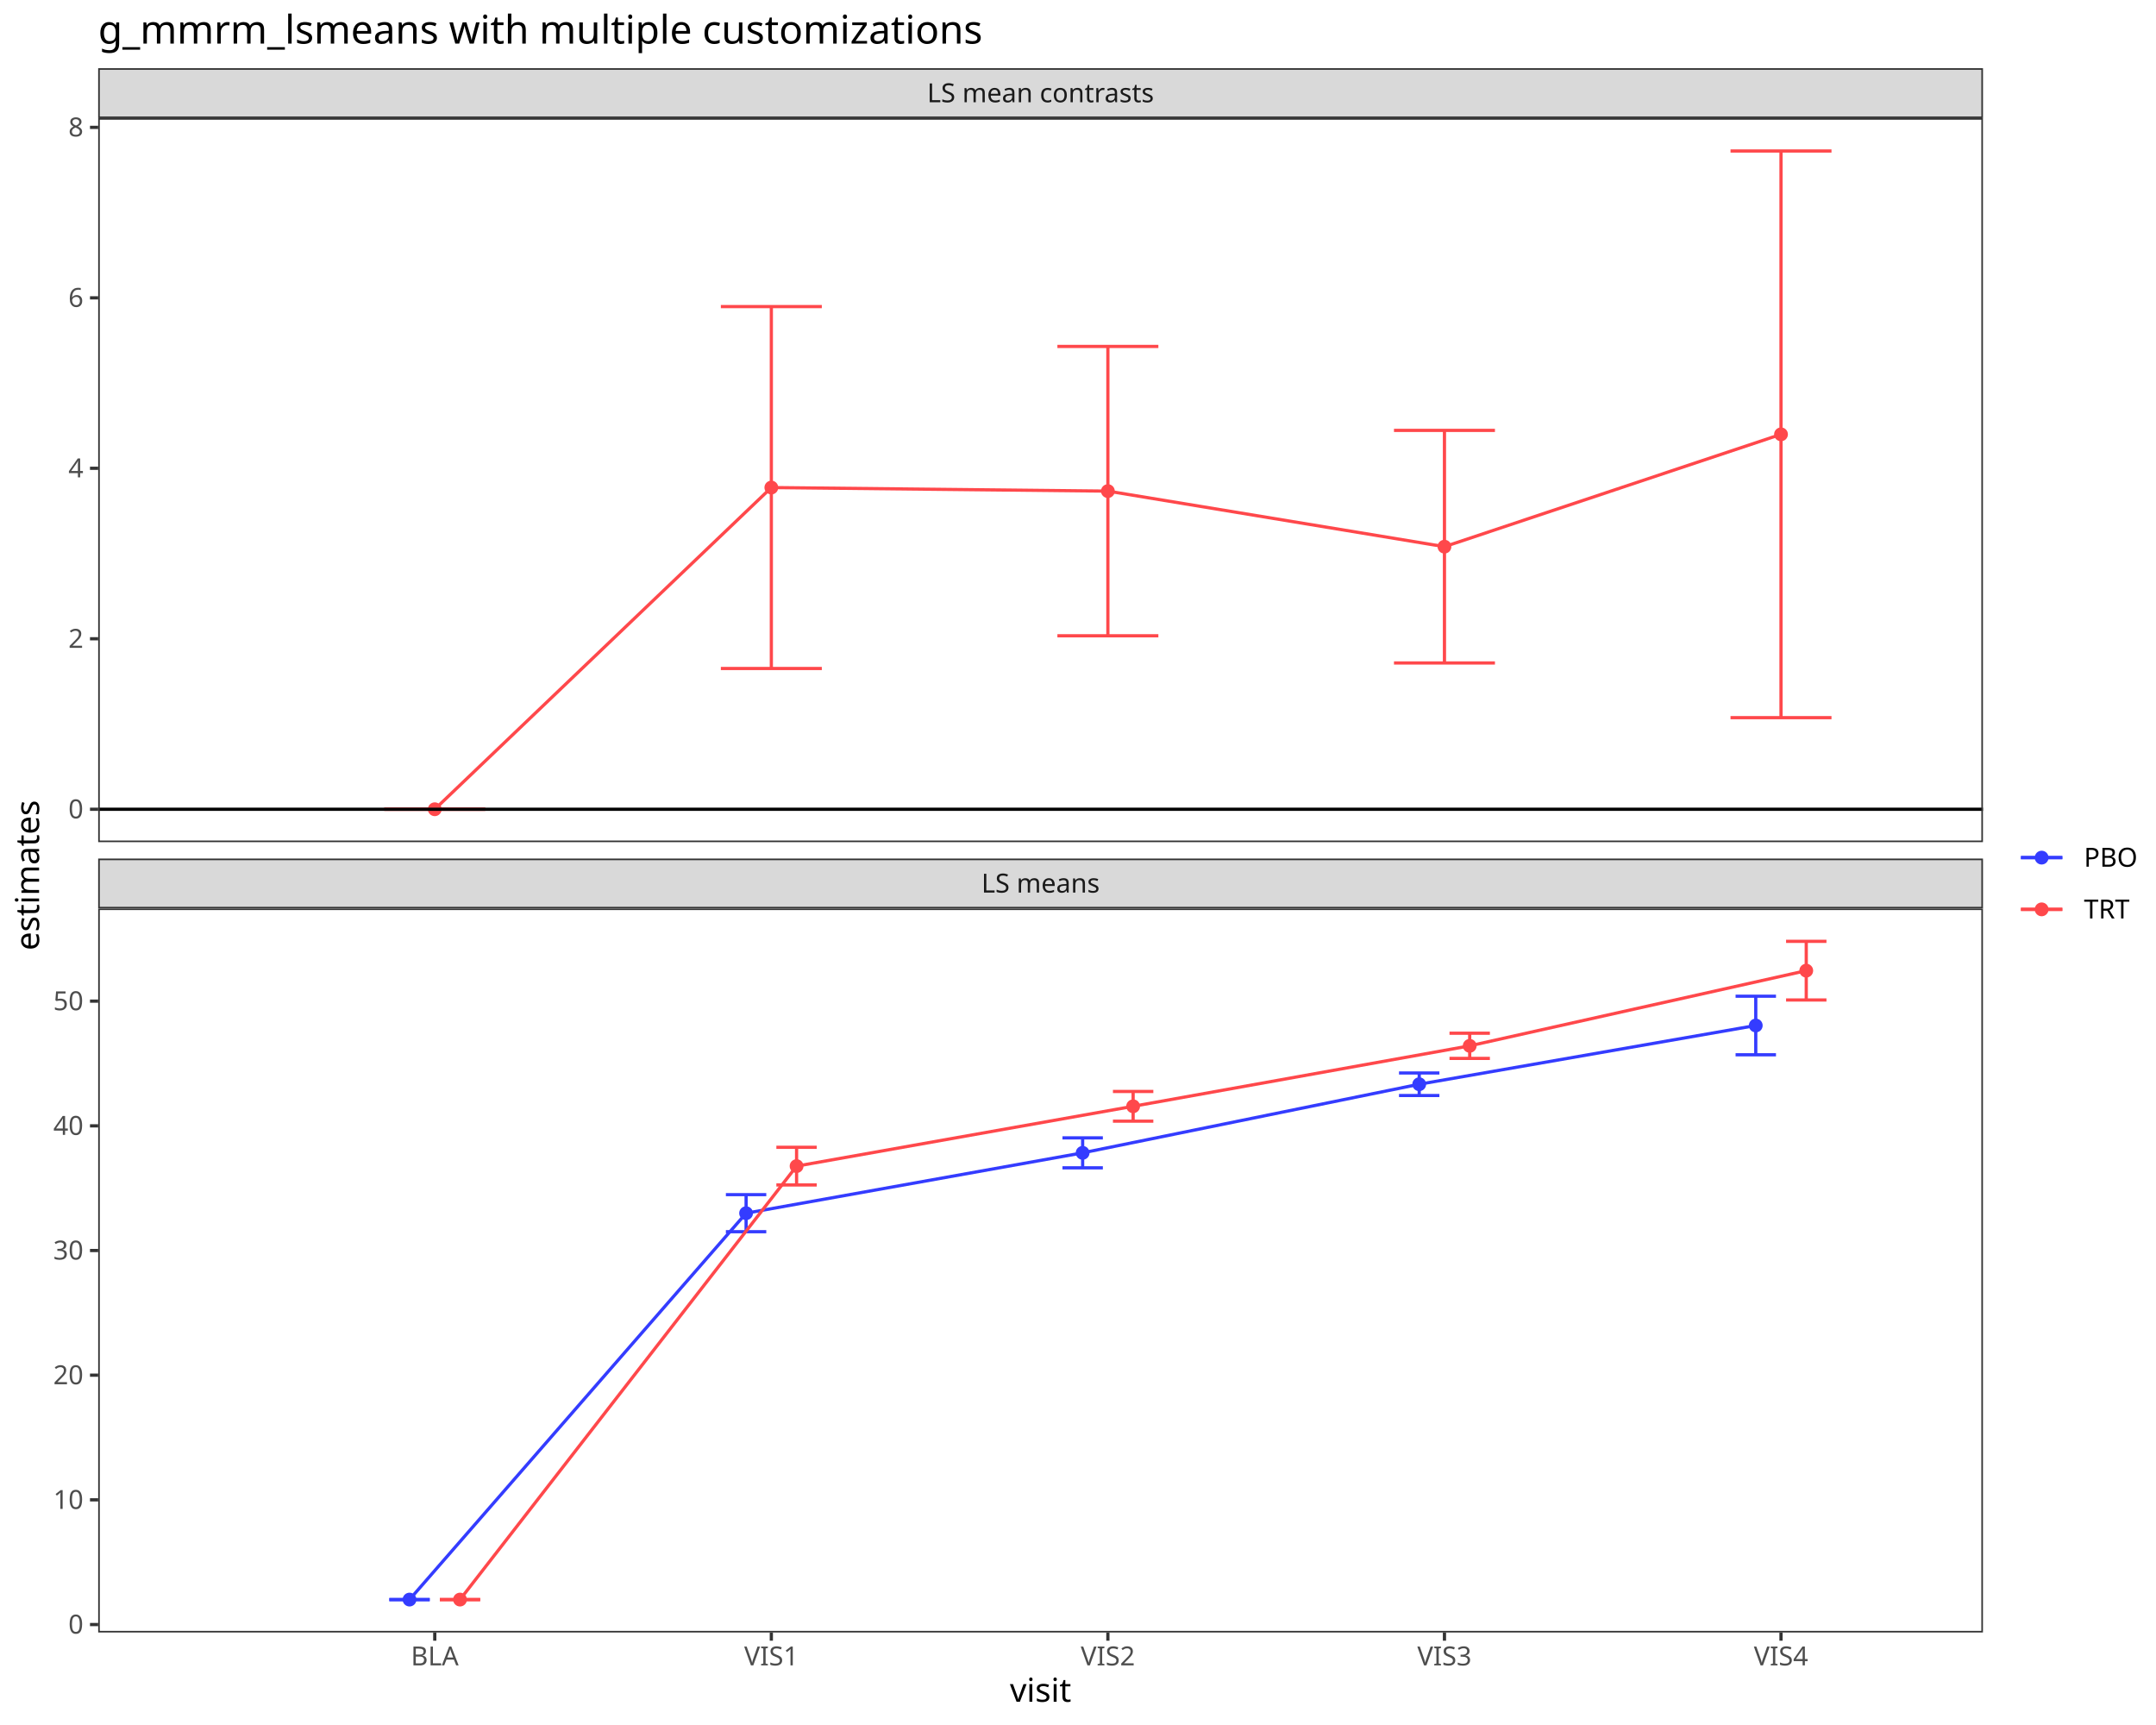
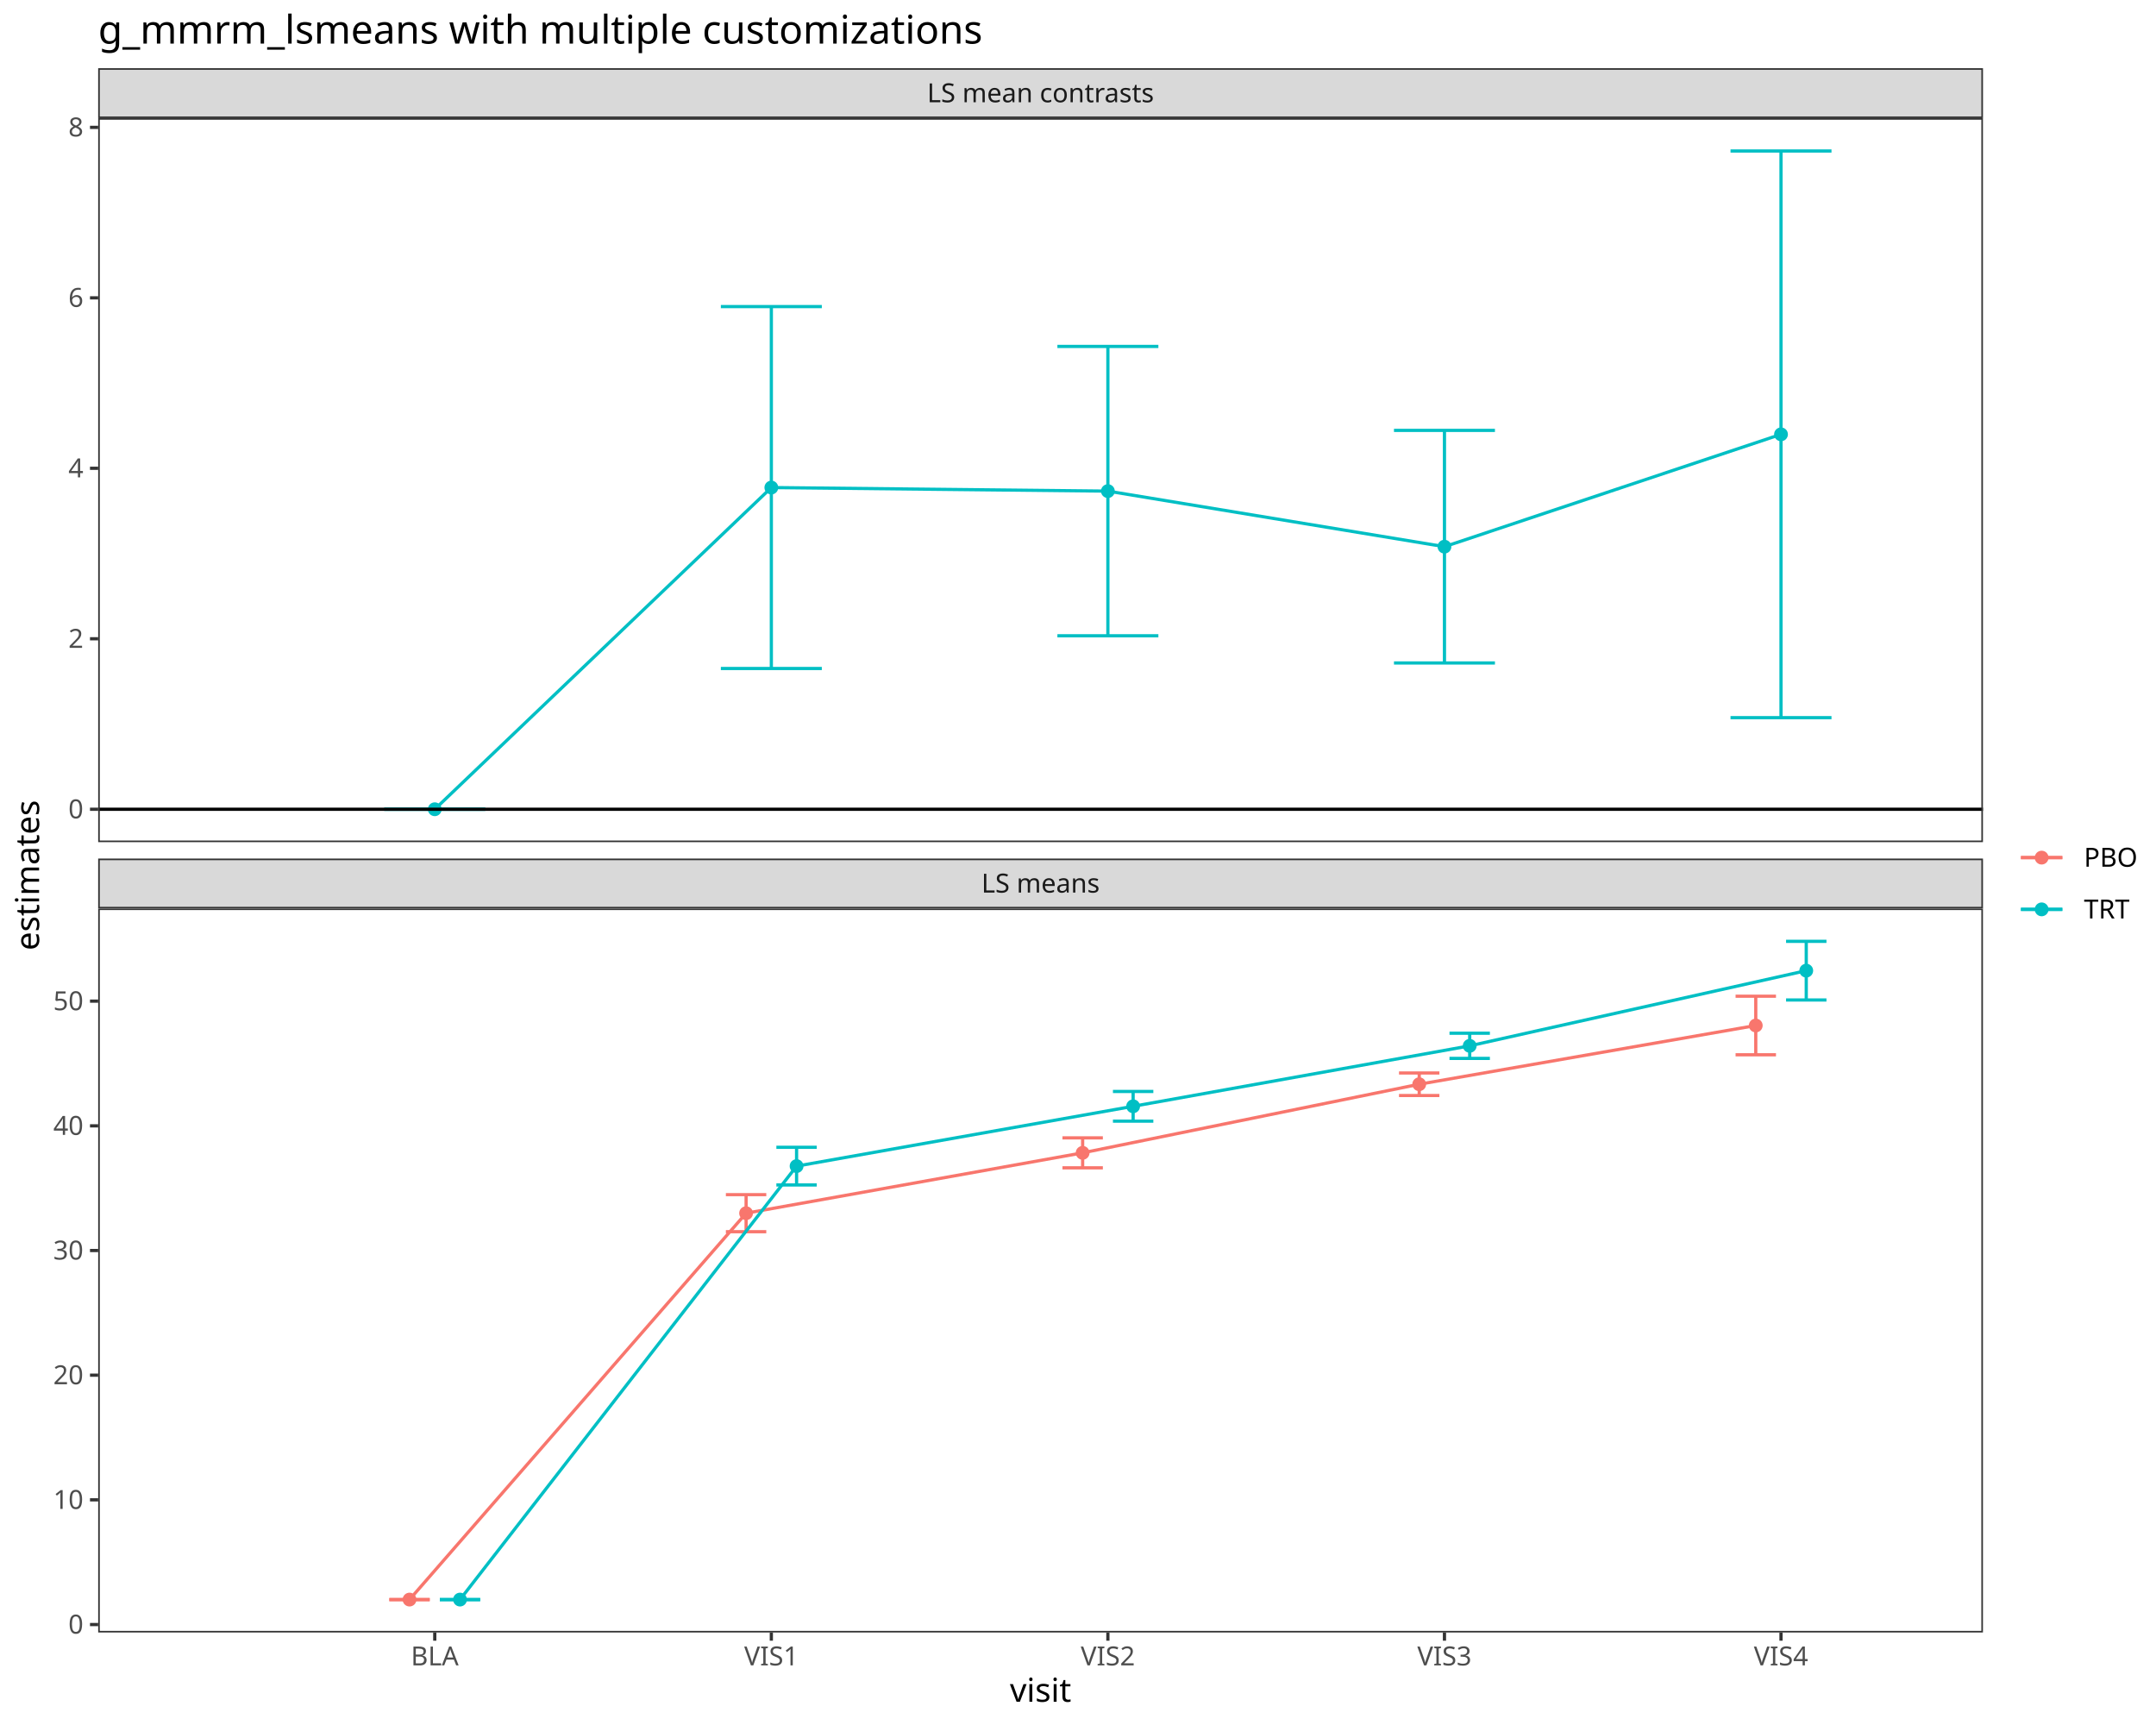
<svg xmlns="http://www.w3.org/2000/svg" class="svglite" data-engine-version="2.0" width="720.00pt" height="576.00pt" viewBox="0 0 720.00 576.00">
  <defs>
    <style type="text/css">
    .svglite line, .svglite polyline, .svglite polygon, .svglite path, .svglite rect, .svglite circle {
      fill: none;
      stroke: #000000;
      stroke-linecap: round;
      stroke-linejoin: round;
      stroke-miterlimit: 10.00;
    }
  </style>
  </defs>
  <rect width="100%" height="100%" style="stroke: none; fill: #FFFFFF;" />
  <defs>
    <clipPath id="cpMC4wMHw3MjAuMDB8MC4wMHw1NzYuMDA=">
      <rect x="0.00" y="0.00" width="720.00" height="576.00" />
    </clipPath>
  </defs>
  <g clip-path="url(#cpMC4wMHw3MjAuMDB8MC4wMHw1NzYuMDA=)">
    <rect x="0.00" y="0.00" width="720.00" height="576.00" style="stroke-width: 1.07; stroke: #FFFFFF; fill: #FFFFFF;" />
  </g>
  <defs>
    <clipPath id="cpMzIuNzl8NjYyLjIxfDM5LjQzfDI4MS4yMQ==">
      <rect x="32.79" y="39.43" width="629.42" height="241.77" />
    </clipPath>
  </defs>
  <g clip-path="url(#cpMzIuNzl8NjYyLjIxfDM5LjQzfDI4MS4yMQ==)">
    <rect x="32.79" y="39.43" width="629.42" height="241.77" style="stroke-width: 1.07; stroke: none; fill: #FFFFFF;" />
-     <polyline points="128.33,270.22 162.05,270.22 " style="stroke-width: 1.07; stroke: #FF484B; stroke-linecap: butt;" />
-     <polyline points="145.19,270.22 145.19,270.22 " style="stroke-width: 1.07; stroke: #FF484B; stroke-linecap: butt;" />
-     <polyline points="128.33,270.22 162.05,270.22 " style="stroke-width: 1.07; stroke: #FF484B; stroke-linecap: butt;" />
-     <polyline points="240.73,102.37 274.45,102.37 " style="stroke-width: 1.07; stroke: #FF484B; stroke-linecap: butt;" />
-     <polyline points="257.59,102.37 257.59,223.22 " style="stroke-width: 1.07; stroke: #FF484B; stroke-linecap: butt;" />
-     <polyline points="240.73,223.22 274.45,223.22 " style="stroke-width: 1.07; stroke: #FF484B; stroke-linecap: butt;" />
-     <polyline points="353.12,115.68 386.84,115.68 " style="stroke-width: 1.07; stroke: #FF484B; stroke-linecap: butt;" />
-     <polyline points="369.98,115.68 369.98,212.30 " style="stroke-width: 1.07; stroke: #FF484B; stroke-linecap: butt;" />
-     <polyline points="353.12,212.30 386.84,212.30 " style="stroke-width: 1.07; stroke: #FF484B; stroke-linecap: butt;" />
-     <polyline points="465.52,143.71 499.24,143.71 " style="stroke-width: 1.07; stroke: #FF484B; stroke-linecap: butt;" />
-     <polyline points="482.38,143.71 482.38,221.37 " style="stroke-width: 1.07; stroke: #FF484B; stroke-linecap: butt;" />
-     <polyline points="465.52,221.37 499.24,221.37 " style="stroke-width: 1.07; stroke: #FF484B; stroke-linecap: butt;" />
-     <polyline points="577.91,50.42 611.63,50.42 " style="stroke-width: 1.07; stroke: #FF484B; stroke-linecap: butt;" />
-     <polyline points="594.77,50.42 594.77,239.64 " style="stroke-width: 1.07; stroke: #FF484B; stroke-linecap: butt;" />
-     <polyline points="577.91,239.64 611.63,239.64 " style="stroke-width: 1.07; stroke: #FF484B; stroke-linecap: butt;" />
-     <circle cx="145.19" cy="270.22" r="1.95" style="stroke-width: 0.71; stroke: #FF484B; fill: #FF484B;" />
-     <circle cx="257.59" cy="162.80" r="1.95" style="stroke-width: 0.71; stroke: #FF484B; fill: #FF484B;" />
-     <circle cx="369.98" cy="163.99" r="1.95" style="stroke-width: 0.71; stroke: #FF484B; fill: #FF484B;" />
-     <circle cx="482.38" cy="182.54" r="1.95" style="stroke-width: 0.71; stroke: #FF484B; fill: #FF484B;" />
-     <circle cx="594.77" cy="145.03" r="1.95" style="stroke-width: 0.71; stroke: #FF484B; fill: #FF484B;" />
-     <polyline points="145.19,270.22 257.59,162.80 369.98,163.99 482.38,182.54 594.77,145.03 " style="stroke-width: 1.07; stroke: #FF484B; stroke-linecap: butt;" />
+     <polyline points="128.33,270.22 162.05,270.22 " style="stroke-width: 1.07; stroke: #00BFC4; stroke-linecap: butt;" />
+     <polyline points="145.19,270.22 145.19,270.22 " style="stroke-width: 1.07; stroke: #00BFC4; stroke-linecap: butt;" />
+     <polyline points="128.33,270.22 162.05,270.22 " style="stroke-width: 1.07; stroke: #00BFC4; stroke-linecap: butt;" />
+     <polyline points="240.73,102.37 274.45,102.37 " style="stroke-width: 1.07; stroke: #00BFC4; stroke-linecap: butt;" />
+     <polyline points="257.59,102.37 257.59,223.22 " style="stroke-width: 1.07; stroke: #00BFC4; stroke-linecap: butt;" />
+     <polyline points="240.73,223.22 274.45,223.22 " style="stroke-width: 1.07; stroke: #00BFC4; stroke-linecap: butt;" />
+     <polyline points="353.12,115.68 386.84,115.68 " style="stroke-width: 1.07; stroke: #00BFC4; stroke-linecap: butt;" />
+     <polyline points="369.98,115.68 369.98,212.30 " style="stroke-width: 1.07; stroke: #00BFC4; stroke-linecap: butt;" />
+     <polyline points="353.12,212.30 386.84,212.30 " style="stroke-width: 1.07; stroke: #00BFC4; stroke-linecap: butt;" />
+     <polyline points="465.52,143.71 499.24,143.71 " style="stroke-width: 1.07; stroke: #00BFC4; stroke-linecap: butt;" />
+     <polyline points="482.38,143.71 482.38,221.37 " style="stroke-width: 1.07; stroke: #00BFC4; stroke-linecap: butt;" />
+     <polyline points="465.52,221.37 499.24,221.37 " style="stroke-width: 1.07; stroke: #00BFC4; stroke-linecap: butt;" />
+     <polyline points="577.91,50.42 611.63,50.42 " style="stroke-width: 1.07; stroke: #00BFC4; stroke-linecap: butt;" />
+     <polyline points="594.77,50.42 594.77,239.64 " style="stroke-width: 1.07; stroke: #00BFC4; stroke-linecap: butt;" />
+     <polyline points="577.91,239.64 611.63,239.64 " style="stroke-width: 1.07; stroke: #00BFC4; stroke-linecap: butt;" />
+     <circle cx="145.19" cy="270.22" r="1.95" style="stroke-width: 0.71; stroke: #00BFC4; fill: #00BFC4;" />
+     <circle cx="257.59" cy="162.80" r="1.95" style="stroke-width: 0.71; stroke: #00BFC4; fill: #00BFC4;" />
+     <circle cx="369.98" cy="163.99" r="1.95" style="stroke-width: 0.71; stroke: #00BFC4; fill: #00BFC4;" />
+     <circle cx="482.38" cy="182.54" r="1.95" style="stroke-width: 0.71; stroke: #00BFC4; fill: #00BFC4;" />
+     <circle cx="594.77" cy="145.03" r="1.95" style="stroke-width: 0.71; stroke: #00BFC4; fill: #00BFC4;" />
+     <polyline points="145.19,270.22 257.59,162.80 369.98,163.99 482.38,182.54 594.77,145.03 " style="stroke-width: 1.07; stroke: #00BFC4; stroke-linecap: butt;" />
    <line x1="32.79" y1="270.22" x2="662.21" y2="270.22" style="stroke-width: 1.07; stroke-linecap: butt;" />
    <rect x="32.79" y="39.43" width="629.42" height="241.77" style="stroke-width: 1.07; stroke: #333333;" />
  </g>
  <g clip-path="url(#cpMC4wMHw3MjAuMDB8MC4wMHw1NzYuMDA=)">
</g>
  <defs>
    <clipPath id="cpMzIuNzl8NjYyLjIxfDMwMy4zNHw1NDUuMTE=">
      <rect x="32.79" y="303.34" width="629.42" height="241.77" />
    </clipPath>
  </defs>
  <g clip-path="url(#cpMzIuNzl8NjYyLjIxfDMwMy4zNHw1NDUuMTE=)">
    <rect x="32.79" y="303.34" width="629.42" height="241.77" style="stroke-width: 1.07; stroke: none; fill: #FFFFFF;" />
-     <polyline points="130.02,534.12 143.50,534.12 " style="stroke-width: 1.07; stroke: #343CFF; stroke-linecap: butt;" />
-     <polyline points="136.76,534.12 136.76,534.12 " style="stroke-width: 1.07; stroke: #343CFF; stroke-linecap: butt;" />
-     <polyline points="130.02,534.12 143.50,534.12 " style="stroke-width: 1.07; stroke: #343CFF; stroke-linecap: butt;" />
-     <polyline points="146.88,534.12 160.36,534.12 " style="stroke-width: 1.07; stroke: #FF484B; stroke-linecap: butt;" />
-     <polyline points="153.62,534.12 153.62,534.12 " style="stroke-width: 1.07; stroke: #FF484B; stroke-linecap: butt;" />
-     <polyline points="146.88,534.12 160.36,534.12 " style="stroke-width: 1.07; stroke: #FF484B; stroke-linecap: butt;" />
-     <polyline points="242.41,398.91 255.90,398.91 " style="stroke-width: 1.07; stroke: #343CFF; stroke-linecap: butt;" />
-     <polyline points="249.16,398.91 249.16,411.28 " style="stroke-width: 1.07; stroke: #343CFF; stroke-linecap: butt;" />
-     <polyline points="242.41,411.28 255.90,411.28 " style="stroke-width: 1.07; stroke: #343CFF; stroke-linecap: butt;" />
-     <polyline points="259.27,383.10 272.76,383.10 " style="stroke-width: 1.07; stroke: #FF484B; stroke-linecap: butt;" />
-     <polyline points="266.02,383.10 266.02,395.67 " style="stroke-width: 1.07; stroke: #FF484B; stroke-linecap: butt;" />
-     <polyline points="259.27,395.67 272.76,395.67 " style="stroke-width: 1.07; stroke: #FF484B; stroke-linecap: butt;" />
-     <polyline points="354.81,379.95 368.30,379.95 " style="stroke-width: 1.07; stroke: #343CFF; stroke-linecap: butt;" />
-     <polyline points="361.55,379.95 361.55,389.95 " style="stroke-width: 1.07; stroke: #343CFF; stroke-linecap: butt;" />
-     <polyline points="354.81,389.95 368.30,389.95 " style="stroke-width: 1.07; stroke: #343CFF; stroke-linecap: butt;" />
-     <polyline points="371.67,364.45 385.16,364.45 " style="stroke-width: 1.07; stroke: #FF484B; stroke-linecap: butt;" />
-     <polyline points="378.41,364.45 378.41,374.37 " style="stroke-width: 1.07; stroke: #FF484B; stroke-linecap: butt;" />
-     <polyline points="371.67,374.37 385.16,374.37 " style="stroke-width: 1.07; stroke: #FF484B; stroke-linecap: butt;" />
-     <polyline points="467.20,358.28 480.69,358.28 " style="stroke-width: 1.07; stroke: #343CFF; stroke-linecap: butt;" />
-     <polyline points="473.95,358.28 473.95,365.81 " style="stroke-width: 1.07; stroke: #343CFF; stroke-linecap: butt;" />
-     <polyline points="467.20,365.81 480.69,365.81 " style="stroke-width: 1.07; stroke: #343CFF; stroke-linecap: butt;" />
-     <polyline points="484.06,345.01 497.55,345.01 " style="stroke-width: 1.07; stroke: #FF484B; stroke-linecap: butt;" />
-     <polyline points="490.81,345.01 490.81,353.42 " style="stroke-width: 1.07; stroke: #FF484B; stroke-linecap: butt;" />
-     <polyline points="484.06,353.42 497.55,353.42 " style="stroke-width: 1.07; stroke: #FF484B; stroke-linecap: butt;" />
-     <polyline points="579.60,332.65 593.09,332.65 " style="stroke-width: 1.07; stroke: #343CFF; stroke-linecap: butt;" />
-     <polyline points="586.34,332.65 586.34,352.20 " style="stroke-width: 1.07; stroke: #343CFF; stroke-linecap: butt;" />
-     <polyline points="579.60,352.20 593.09,352.20 " style="stroke-width: 1.07; stroke: #343CFF; stroke-linecap: butt;" />
-     <polyline points="596.46,314.33 609.95,314.33 " style="stroke-width: 1.07; stroke: #FF484B; stroke-linecap: butt;" />
-     <polyline points="603.20,314.33 603.20,333.90 " style="stroke-width: 1.07; stroke: #FF484B; stroke-linecap: butt;" />
-     <polyline points="596.46,333.90 609.95,333.90 " style="stroke-width: 1.07; stroke: #FF484B; stroke-linecap: butt;" />
-     <circle cx="136.76" cy="534.12" r="1.95" style="stroke-width: 0.71; stroke: #343CFF; fill: #343CFF;" />
-     <circle cx="153.62" cy="534.12" r="1.95" style="stroke-width: 0.71; stroke: #FF484B; fill: #FF484B;" />
-     <circle cx="249.16" cy="405.10" r="1.95" style="stroke-width: 0.71; stroke: #343CFF; fill: #343CFF;" />
-     <circle cx="266.02" cy="389.38" r="1.95" style="stroke-width: 0.71; stroke: #FF484B; fill: #FF484B;" />
-     <circle cx="361.55" cy="384.95" r="1.95" style="stroke-width: 0.71; stroke: #343CFF; fill: #343CFF;" />
-     <circle cx="378.41" cy="369.41" r="1.95" style="stroke-width: 0.71; stroke: #FF484B; fill: #FF484B;" />
-     <circle cx="473.95" cy="362.04" r="1.95" style="stroke-width: 0.71; stroke: #343CFF; fill: #343CFF;" />
-     <circle cx="490.81" cy="349.22" r="1.95" style="stroke-width: 0.71; stroke: #FF484B; fill: #FF484B;" />
-     <circle cx="586.34" cy="342.43" r="1.95" style="stroke-width: 0.71; stroke: #343CFF; fill: #343CFF;" />
-     <circle cx="603.20" cy="324.11" r="1.95" style="stroke-width: 0.71; stroke: #FF484B; fill: #FF484B;" />
-     <polyline points="136.76,534.12 249.16,405.10 361.55,384.95 473.95,362.04 586.34,342.43 " style="stroke-width: 1.07; stroke: #343CFF; stroke-linecap: butt;" />
-     <polyline points="153.62,534.12 266.02,389.38 378.41,369.41 490.81,349.22 603.20,324.11 " style="stroke-width: 1.07; stroke: #FF484B; stroke-linecap: butt;" />
+     <polyline points="130.02,534.12 143.50,534.12 " style="stroke-width: 1.07; stroke: #F8766D; stroke-linecap: butt;" />
+     <polyline points="136.76,534.12 136.76,534.12 " style="stroke-width: 1.07; stroke: #F8766D; stroke-linecap: butt;" />
+     <polyline points="130.02,534.12 143.50,534.12 " style="stroke-width: 1.07; stroke: #F8766D; stroke-linecap: butt;" />
+     <polyline points="146.88,534.12 160.36,534.12 " style="stroke-width: 1.07; stroke: #00BFC4; stroke-linecap: butt;" />
+     <polyline points="153.62,534.12 153.62,534.12 " style="stroke-width: 1.07; stroke: #00BFC4; stroke-linecap: butt;" />
+     <polyline points="146.88,534.12 160.36,534.12 " style="stroke-width: 1.07; stroke: #00BFC4; stroke-linecap: butt;" />
+     <polyline points="242.41,398.91 255.90,398.91 " style="stroke-width: 1.07; stroke: #F8766D; stroke-linecap: butt;" />
+     <polyline points="249.16,398.91 249.16,411.28 " style="stroke-width: 1.07; stroke: #F8766D; stroke-linecap: butt;" />
+     <polyline points="242.41,411.28 255.90,411.28 " style="stroke-width: 1.07; stroke: #F8766D; stroke-linecap: butt;" />
+     <polyline points="259.27,383.10 272.76,383.10 " style="stroke-width: 1.07; stroke: #00BFC4; stroke-linecap: butt;" />
+     <polyline points="266.02,383.10 266.02,395.67 " style="stroke-width: 1.07; stroke: #00BFC4; stroke-linecap: butt;" />
+     <polyline points="259.27,395.67 272.76,395.67 " style="stroke-width: 1.07; stroke: #00BFC4; stroke-linecap: butt;" />
+     <polyline points="354.81,379.95 368.30,379.95 " style="stroke-width: 1.07; stroke: #F8766D; stroke-linecap: butt;" />
+     <polyline points="361.55,379.95 361.55,389.95 " style="stroke-width: 1.07; stroke: #F8766D; stroke-linecap: butt;" />
+     <polyline points="354.81,389.95 368.30,389.95 " style="stroke-width: 1.07; stroke: #F8766D; stroke-linecap: butt;" />
+     <polyline points="371.67,364.45 385.16,364.45 " style="stroke-width: 1.07; stroke: #00BFC4; stroke-linecap: butt;" />
+     <polyline points="378.41,364.45 378.41,374.37 " style="stroke-width: 1.07; stroke: #00BFC4; stroke-linecap: butt;" />
+     <polyline points="371.67,374.37 385.16,374.37 " style="stroke-width: 1.07; stroke: #00BFC4; stroke-linecap: butt;" />
+     <polyline points="467.20,358.28 480.69,358.28 " style="stroke-width: 1.07; stroke: #F8766D; stroke-linecap: butt;" />
+     <polyline points="473.95,358.28 473.95,365.81 " style="stroke-width: 1.07; stroke: #F8766D; stroke-linecap: butt;" />
+     <polyline points="467.20,365.81 480.69,365.81 " style="stroke-width: 1.07; stroke: #F8766D; stroke-linecap: butt;" />
+     <polyline points="484.06,345.01 497.55,345.01 " style="stroke-width: 1.07; stroke: #00BFC4; stroke-linecap: butt;" />
+     <polyline points="490.81,345.01 490.81,353.42 " style="stroke-width: 1.07; stroke: #00BFC4; stroke-linecap: butt;" />
+     <polyline points="484.06,353.42 497.55,353.42 " style="stroke-width: 1.07; stroke: #00BFC4; stroke-linecap: butt;" />
+     <polyline points="579.60,332.65 593.09,332.65 " style="stroke-width: 1.07; stroke: #F8766D; stroke-linecap: butt;" />
+     <polyline points="586.34,332.65 586.34,352.20 " style="stroke-width: 1.07; stroke: #F8766D; stroke-linecap: butt;" />
+     <polyline points="579.60,352.20 593.09,352.20 " style="stroke-width: 1.07; stroke: #F8766D; stroke-linecap: butt;" />
+     <polyline points="596.46,314.33 609.95,314.33 " style="stroke-width: 1.07; stroke: #00BFC4; stroke-linecap: butt;" />
+     <polyline points="603.20,314.33 603.20,333.90 " style="stroke-width: 1.07; stroke: #00BFC4; stroke-linecap: butt;" />
+     <polyline points="596.46,333.90 609.95,333.90 " style="stroke-width: 1.07; stroke: #00BFC4; stroke-linecap: butt;" />
+     <circle cx="136.76" cy="534.12" r="1.95" style="stroke-width: 0.71; stroke: #F8766D; fill: #F8766D;" />
+     <circle cx="153.62" cy="534.12" r="1.95" style="stroke-width: 0.71; stroke: #00BFC4; fill: #00BFC4;" />
+     <circle cx="249.16" cy="405.10" r="1.95" style="stroke-width: 0.71; stroke: #F8766D; fill: #F8766D;" />
+     <circle cx="266.02" cy="389.38" r="1.95" style="stroke-width: 0.71; stroke: #00BFC4; fill: #00BFC4;" />
+     <circle cx="361.55" cy="384.95" r="1.95" style="stroke-width: 0.71; stroke: #F8766D; fill: #F8766D;" />
+     <circle cx="378.41" cy="369.41" r="1.95" style="stroke-width: 0.71; stroke: #00BFC4; fill: #00BFC4;" />
+     <circle cx="473.95" cy="362.04" r="1.95" style="stroke-width: 0.71; stroke: #F8766D; fill: #F8766D;" />
+     <circle cx="490.81" cy="349.22" r="1.95" style="stroke-width: 0.71; stroke: #00BFC4; fill: #00BFC4;" />
+     <circle cx="586.34" cy="342.43" r="1.95" style="stroke-width: 0.71; stroke: #F8766D; fill: #F8766D;" />
+     <circle cx="603.20" cy="324.11" r="1.95" style="stroke-width: 0.71; stroke: #00BFC4; fill: #00BFC4;" />
+     <polyline points="136.76,534.12 249.16,405.10 361.55,384.95 473.95,362.04 586.34,342.43 " style="stroke-width: 1.07; stroke: #F8766D; stroke-linecap: butt;" />
+     <polyline points="153.62,534.12 266.02,389.38 378.41,369.41 490.81,349.22 603.20,324.11 " style="stroke-width: 1.07; stroke: #00BFC4; stroke-linecap: butt;" />
    <rect x="32.79" y="303.34" width="629.42" height="241.77" style="stroke-width: 1.07; stroke: #333333;" />
  </g>
  <g clip-path="url(#cpMC4wMHw3MjAuMDB8MC4wMHw1NzYuMDA=)">
</g>
  <defs>
    <clipPath id="cpMzIuNzl8NjYyLjIxfDI4Ni42OXwzMDMuMzQ=">
      <rect x="32.79" y="286.69" width="629.42" height="16.65" />
    </clipPath>
  </defs>
  <g clip-path="url(#cpMzIuNzl8NjYyLjIxfDI4Ni42OXwzMDMuMzQ=)">
    <rect x="32.79" y="286.69" width="629.42" height="16.65" style="stroke-width: 1.07; stroke: #333333; fill: #D9D9D9;" />
    <text x="347.50" y="298.04" text-anchor="middle" style="font-size: 8.80px; fill: #1A1A1A; font-family: sans;" textLength="39.63px" lengthAdjust="spacingAndGlyphs">LS means</text>
  </g>
  <g clip-path="url(#cpMC4wMHw3MjAuMDB8MC4wMHw1NzYuMDA=)">
</g>
  <defs>
    <clipPath id="cpMzIuNzl8NjYyLjIxfDIyLjc4fDM5LjQz">
      <rect x="32.79" y="22.78" width="629.42" height="16.65" />
    </clipPath>
  </defs>
  <g clip-path="url(#cpMzIuNzl8NjYyLjIxfDIyLjc4fDM5LjQz)">
    <rect x="32.79" y="22.78" width="629.42" height="16.65" style="stroke-width: 1.07; stroke: #333333; fill: #D9D9D9;" />
    <text x="347.50" y="34.14" text-anchor="middle" style="font-size: 8.80px; fill: #1A1A1A; font-family: sans;" textLength="73.39px" lengthAdjust="spacingAndGlyphs">LS mean contrasts</text>
  </g>
  <g clip-path="url(#cpMC4wMHw3MjAuMDB8MC4wMHw1NzYuMDA=)">
    <polyline points="145.19,547.85 145.19,545.11 " style="stroke-width: 1.07; stroke: #333333; stroke-linecap: butt;" />
    <polyline points="257.59,547.85 257.59,545.11 " style="stroke-width: 1.07; stroke: #333333; stroke-linecap: butt;" />
    <polyline points="369.98,547.85 369.98,545.11 " style="stroke-width: 1.07; stroke: #333333; stroke-linecap: butt;" />
    <polyline points="482.38,547.85 482.38,545.11 " style="stroke-width: 1.07; stroke: #333333; stroke-linecap: butt;" />
    <polyline points="594.77,547.85 594.77,545.11 " style="stroke-width: 1.07; stroke: #333333; stroke-linecap: butt;" />
    <text x="145.19" y="556.10" text-anchor="middle" style="font-size: 8.80px; fill: #4D4D4D; font-family: sans;" textLength="16.64px" lengthAdjust="spacingAndGlyphs">BLA</text>
    <text x="257.59" y="556.10" text-anchor="middle" style="font-size: 8.80px; fill: #4D4D4D; font-family: sans;" textLength="19.08px" lengthAdjust="spacingAndGlyphs">VIS1</text>
    <text x="369.98" y="556.10" text-anchor="middle" style="font-size: 8.80px; fill: #4D4D4D; font-family: sans;" textLength="19.08px" lengthAdjust="spacingAndGlyphs">VIS2</text>
    <text x="482.38" y="556.10" text-anchor="middle" style="font-size: 8.80px; fill: #4D4D4D; font-family: sans;" textLength="19.08px" lengthAdjust="spacingAndGlyphs">VIS3</text>
    <text x="594.77" y="556.10" text-anchor="middle" style="font-size: 8.80px; fill: #4D4D4D; font-family: sans;" textLength="19.08px" lengthAdjust="spacingAndGlyphs">VIS4</text>
    <text x="27.86" y="273.25" text-anchor="end" style="font-size: 8.80px; fill: #4D4D4D; font-family: sans;" textLength="4.89px" lengthAdjust="spacingAndGlyphs">0</text>
    <text x="27.86" y="216.32" text-anchor="end" style="font-size: 8.80px; fill: #4D4D4D; font-family: sans;" textLength="4.89px" lengthAdjust="spacingAndGlyphs">2</text>
    <text x="27.86" y="159.40" text-anchor="end" style="font-size: 8.80px; fill: #4D4D4D; font-family: sans;" textLength="4.89px" lengthAdjust="spacingAndGlyphs">4</text>
    <text x="27.86" y="102.47" text-anchor="end" style="font-size: 8.80px; fill: #4D4D4D; font-family: sans;" textLength="4.89px" lengthAdjust="spacingAndGlyphs">6</text>
    <text x="27.86" y="45.55" text-anchor="end" style="font-size: 8.80px; fill: #4D4D4D; font-family: sans;" textLength="4.89px" lengthAdjust="spacingAndGlyphs">8</text>
    <polyline points="30.05,270.22 32.79,270.22 " style="stroke-width: 1.07; stroke: #333333; stroke-linecap: butt;" />
    <polyline points="30.05,213.29 32.79,213.29 " style="stroke-width: 1.07; stroke: #333333; stroke-linecap: butt;" />
    <polyline points="30.05,156.37 32.79,156.37 " style="stroke-width: 1.07; stroke: #333333; stroke-linecap: butt;" />
    <polyline points="30.05,99.45 32.79,99.45 " style="stroke-width: 1.07; stroke: #333333; stroke-linecap: butt;" />
    <polyline points="30.05,42.52 32.79,42.52 " style="stroke-width: 1.07; stroke: #333333; stroke-linecap: butt;" />
    <text x="27.86" y="545.48" text-anchor="end" style="font-size: 8.80px; fill: #4D4D4D; font-family: sans;" textLength="4.89px" lengthAdjust="spacingAndGlyphs">0</text>
    <text x="27.86" y="503.85" text-anchor="end" style="font-size: 8.80px; fill: #4D4D4D; font-family: sans;" textLength="9.79px" lengthAdjust="spacingAndGlyphs">10</text>
    <text x="27.86" y="462.22" text-anchor="end" style="font-size: 8.80px; fill: #4D4D4D; font-family: sans;" textLength="9.79px" lengthAdjust="spacingAndGlyphs">20</text>
    <text x="27.86" y="420.58" text-anchor="end" style="font-size: 8.80px; fill: #4D4D4D; font-family: sans;" textLength="9.79px" lengthAdjust="spacingAndGlyphs">30</text>
    <text x="27.86" y="378.95" text-anchor="end" style="font-size: 8.80px; fill: #4D4D4D; font-family: sans;" textLength="9.79px" lengthAdjust="spacingAndGlyphs">40</text>
    <text x="27.86" y="337.32" text-anchor="end" style="font-size: 8.80px; fill: #4D4D4D; font-family: sans;" textLength="9.79px" lengthAdjust="spacingAndGlyphs">50</text>
    <polyline points="30.05,542.45 32.79,542.45 " style="stroke-width: 1.07; stroke: #333333; stroke-linecap: butt;" />
    <polyline points="30.05,500.82 32.79,500.82 " style="stroke-width: 1.07; stroke: #333333; stroke-linecap: butt;" />
    <polyline points="30.05,459.19 32.79,459.19 " style="stroke-width: 1.07; stroke: #333333; stroke-linecap: butt;" />
    <polyline points="30.05,417.56 32.79,417.56 " style="stroke-width: 1.07; stroke: #333333; stroke-linecap: butt;" />
    <polyline points="30.05,375.93 32.79,375.93 " style="stroke-width: 1.07; stroke: #333333; stroke-linecap: butt;" />
    <polyline points="30.05,334.29 32.79,334.29 " style="stroke-width: 1.07; stroke: #333333; stroke-linecap: butt;" />
    <text x="347.50" y="568.24" text-anchor="middle" style="font-size: 11.00px; font-family: sans;" textLength="18.95px" lengthAdjust="spacingAndGlyphs">visit</text>
    <text transform="translate(13.05,292.27) rotate(-90)" text-anchor="middle" style="font-size: 11.00px; font-family: sans;" textLength="47.08px" lengthAdjust="spacingAndGlyphs">estimates</text>
    <rect x="673.17" y="272.25" width="41.35" height="40.04" style="stroke-width: 1.07; stroke: none; fill: #FFFFFF;" />
    <rect x="673.17" y="277.73" width="17.28" height="17.28" style="stroke-width: 1.07; stroke: none; fill: #FFFFFF;" />
-     <line x1="674.90" y1="286.37" x2="688.72" y2="286.37" style="stroke-width: 1.07; stroke: #343CFF; stroke-linecap: butt;" />
-     <circle cx="681.81" cy="286.37" r="1.95" style="stroke-width: 0.71; stroke: #343CFF; fill: #343CFF;" />
-     <line x1="674.90" y1="286.37" x2="688.72" y2="286.37" style="stroke-width: 1.07; stroke: #343CFF; stroke-linecap: butt;" />
+     <line x1="674.90" y1="286.37" x2="688.72" y2="286.37" style="stroke-width: 1.07; stroke: #F8766D; stroke-linecap: butt;" />
+     <circle cx="681.81" cy="286.37" r="1.95" style="stroke-width: 0.71; stroke: #F8766D; fill: #F8766D;" />
+     <line x1="674.90" y1="286.37" x2="688.72" y2="286.37" style="stroke-width: 1.07; stroke: #F8766D; stroke-linecap: butt;" />
    <rect x="673.17" y="295.01" width="17.28" height="17.28" style="stroke-width: 1.07; stroke: none; fill: #FFFFFF;" />
-     <line x1="674.90" y1="303.65" x2="688.72" y2="303.65" style="stroke-width: 1.07; stroke: #FF484B; stroke-linecap: butt;" />
-     <circle cx="681.81" cy="303.65" r="1.95" style="stroke-width: 0.71; stroke: #FF484B; fill: #FF484B;" />
-     <line x1="674.90" y1="303.65" x2="688.72" y2="303.65" style="stroke-width: 1.07; stroke: #FF484B; stroke-linecap: butt;" />
+     <line x1="674.90" y1="303.65" x2="688.72" y2="303.65" style="stroke-width: 1.07; stroke: #00BFC4; stroke-linecap: butt;" />
+     <circle cx="681.81" cy="303.65" r="1.95" style="stroke-width: 0.71; stroke: #00BFC4; fill: #00BFC4;" />
+     <line x1="674.90" y1="303.65" x2="688.72" y2="303.65" style="stroke-width: 1.07; stroke: #00BFC4; stroke-linecap: butt;" />
    <text x="695.93" y="289.40" style="font-size: 8.80px; font-family: sans;" textLength="18.59px" lengthAdjust="spacingAndGlyphs">PBO</text>
    <text x="695.93" y="306.68" style="font-size: 8.80px; font-family: sans;" textLength="17.11px" lengthAdjust="spacingAndGlyphs">TRT</text>
    <text x="32.79" y="14.56" style="font-size: 13.20px; font-family: sans;" textLength="275.88px" lengthAdjust="spacingAndGlyphs">g_mmrm_lsmeans with multiple customizations</text>
  </g>
</svg>
